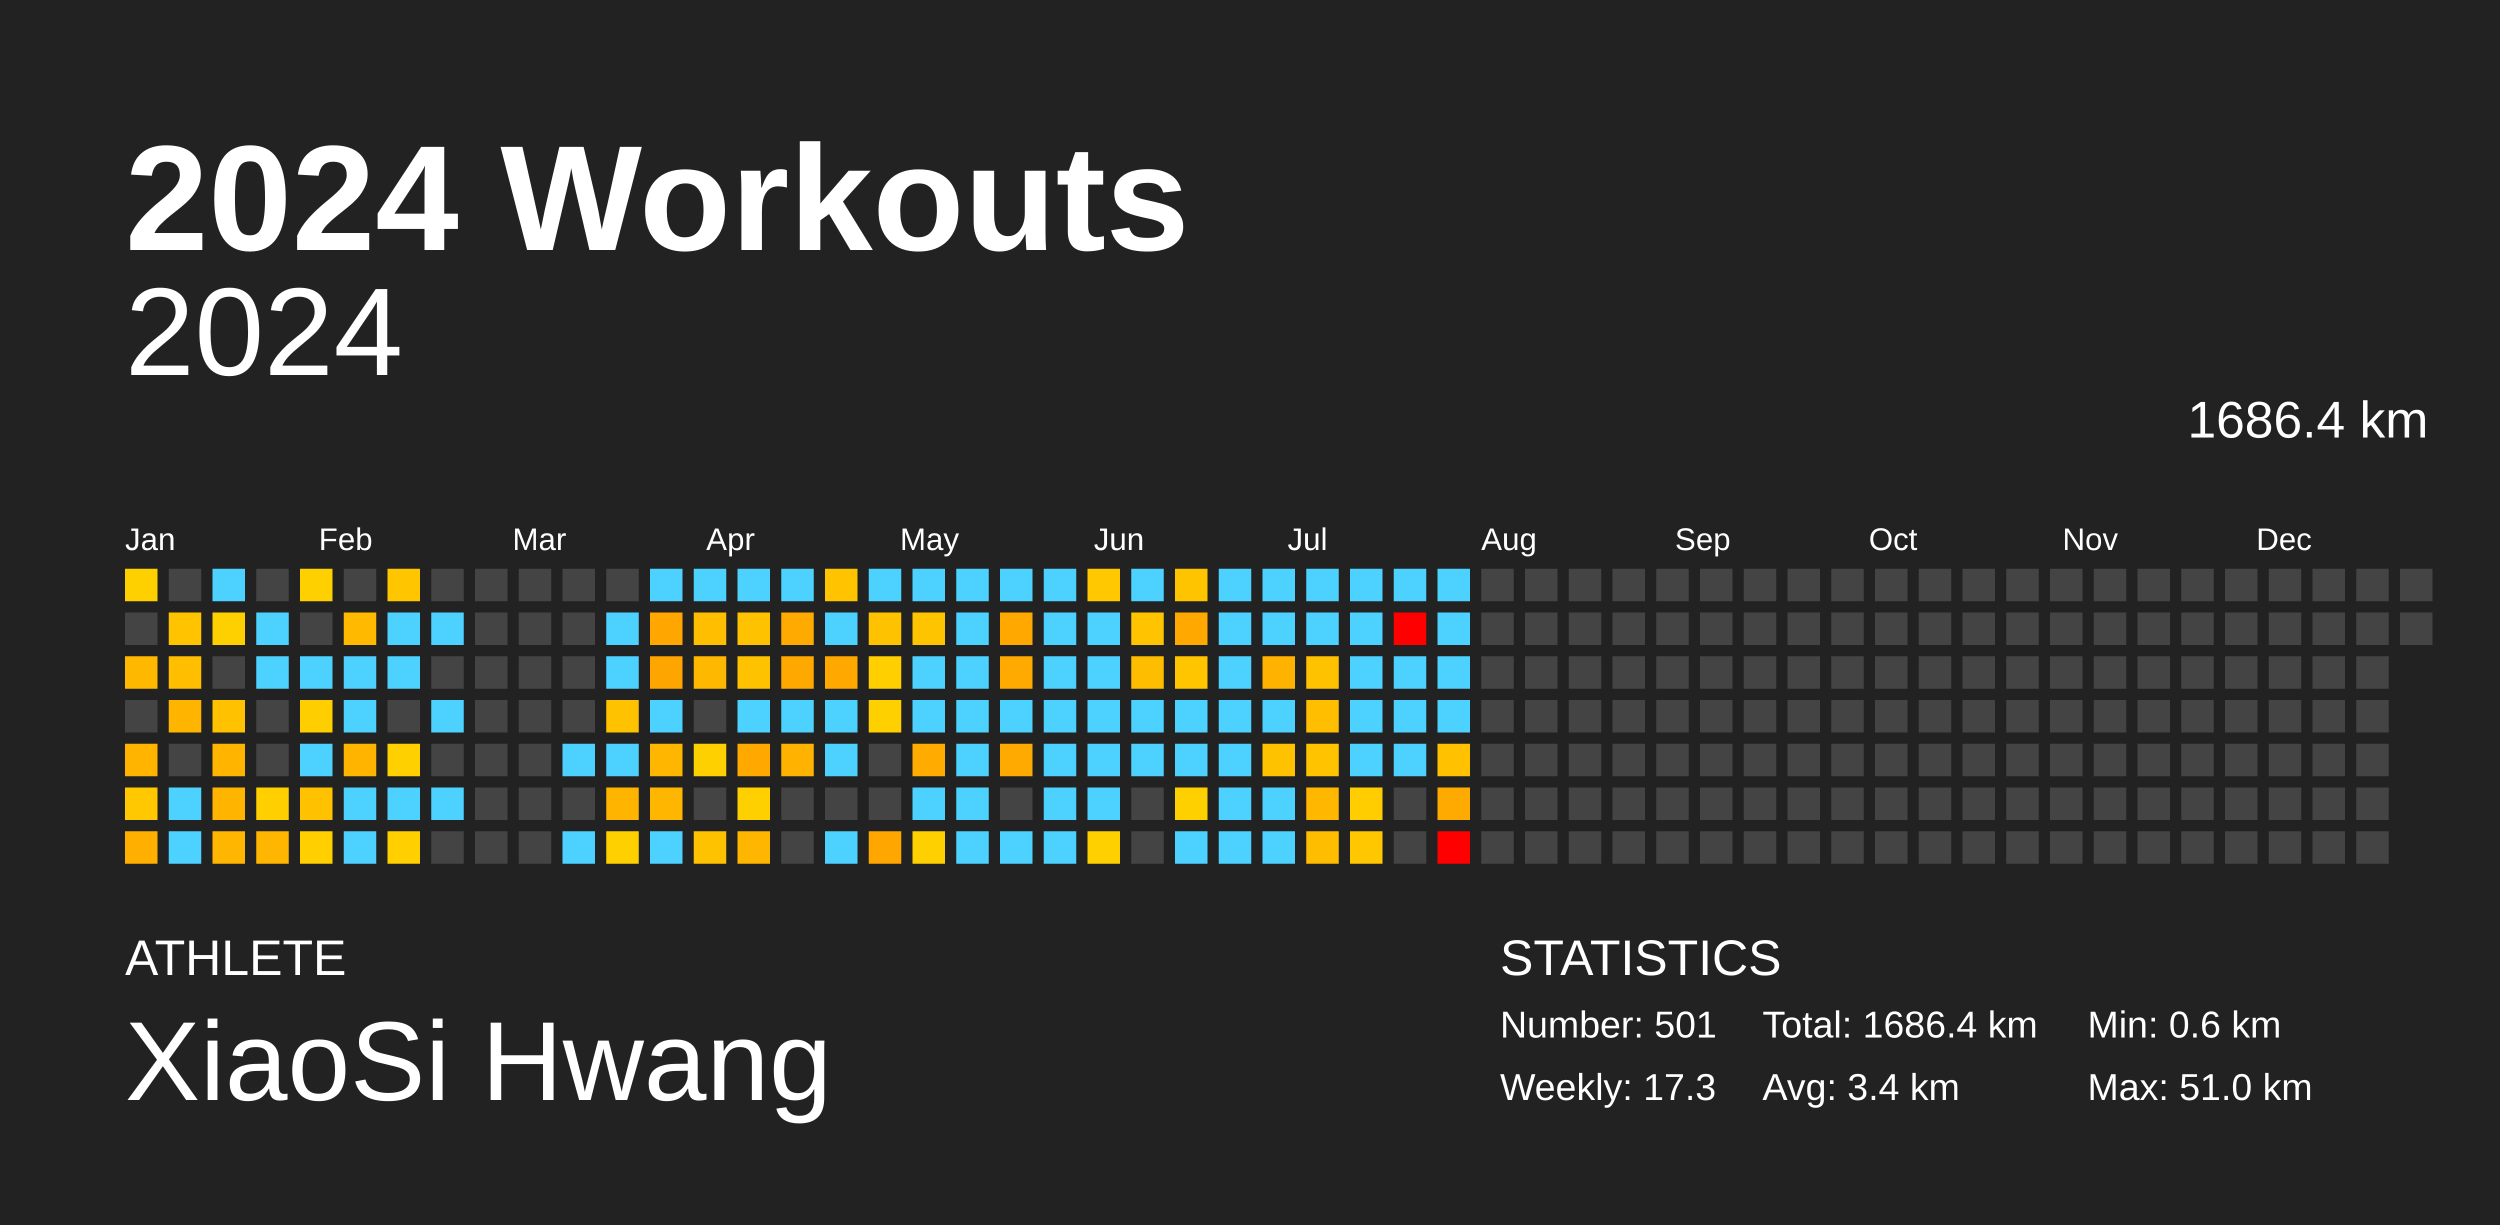
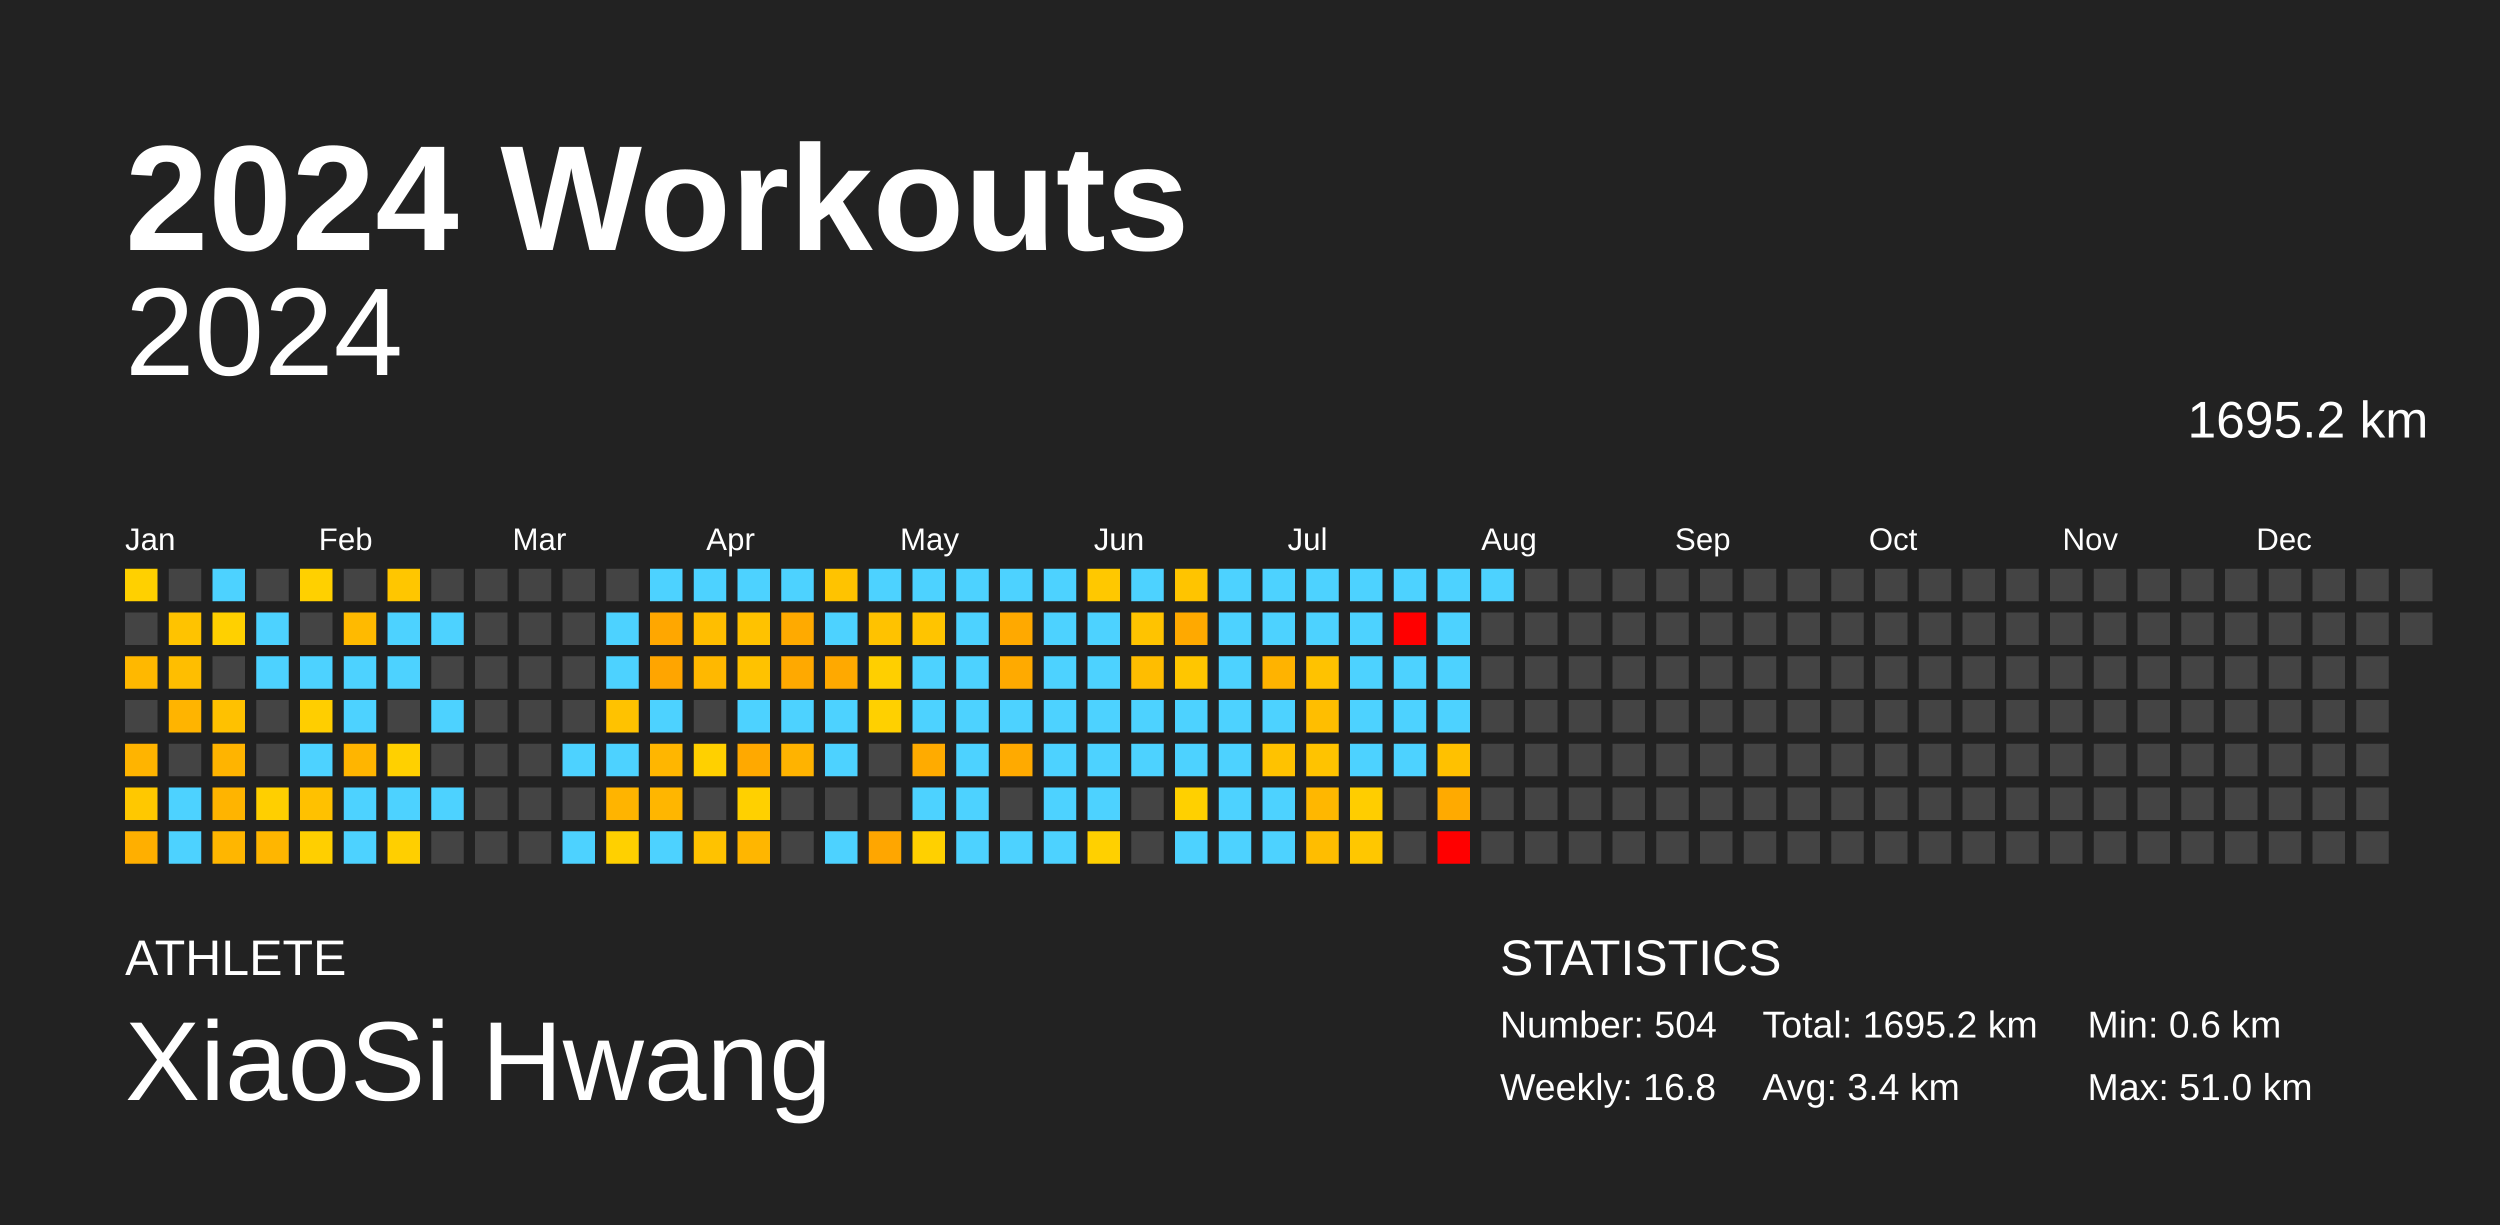
<svg xmlns="http://www.w3.org/2000/svg" baseProfile="full" height="98mm" version="1.1" viewBox="0,0,200,98" width="200mm">
  <defs />
  <rect fill="#222222" height="98" width="200" x="0" y="0" />
  <text fill="#FFFFFF" style="font-size:12px; font-family:Arial; font-weight:bold;" x="10" y="20">2024 Workouts</text>
  <text fill="#FFFFFF" style="font-size:4px; font-family:Arial" x="10" y="78">ATHLETE</text>
  <text fill="#FFFFFF" style="font-size:9px; font-family:Arial" x="10" y="88">XiaoSi Hwang</text>
  <text fill="#FFFFFF" style="font-size:4px; font-family:Arial" x="120" y="78">STATISTICS</text>
-   <text fill="#FFFFFF" style="font-size:3px; font-family:Arial" x="120" y="83">Number: 501</text>
-   <text fill="#FFFFFF" style="font-size:3px; font-family:Arial" x="120" y="88">Weekly: 17.3</text>
-   <text fill="#FFFFFF" style="font-size:3px; font-family:Arial" x="141" y="83">Total: 1686.4 km</text>
+   <text fill="#FFFFFF" style="font-size:3px; font-family:Arial" x="120" y="83">Number: 504</text>
+   <text fill="#FFFFFF" style="font-size:3px; font-family:Arial" x="120" y="88">Weekly: 16.8</text>
+   <text fill="#FFFFFF" style="font-size:3px; font-family:Arial" x="141" y="83">Total: 1695.2 km</text>
  <text fill="#FFFFFF" style="font-size:3px; font-family:Arial" x="141" y="88">Avg: 3.4 km</text>
  <text fill="#FFFFFF" style="font-size:3px; font-family:Arial" x="167" y="83">Min: 0.6 km</text>
  <text fill="#FFFFFF" style="font-size:3px; font-family:Arial" x="167" y="88">Max: 51.0 km</text>
  <text alignment-baseline="hanging" fill="#FFFFFF" style="font-size:10.0px; font-family:Arial;" x="10" y="30">2024</text>
-   <text alignment-baseline="hanging" fill="#FFFFFF" style="font-size:4.125px; font-family:Arial;" x="175" y="35">1686.4 km</text>
+   <text alignment-baseline="hanging" fill="#FFFFFF" style="font-size:4.125px; font-family:Arial;" x="175" y="35">1695.2 km</text>
  <text fill="#FFFFFF" style="font-size:2.5px; font-family:Arial" x="10.0" y="44">Jan</text>
  <text fill="#FFFFFF" style="font-size:2.5px; font-family:Arial" x="25.5" y="44">Feb</text>
  <text fill="#FFFFFF" style="font-size:2.5px; font-family:Arial" x="41.0" y="44">Mar</text>
  <text fill="#FFFFFF" style="font-size:2.5px; font-family:Arial" x="56.5" y="44">Apr</text>
  <text fill="#FFFFFF" style="font-size:2.5px; font-family:Arial" x="72.0" y="44">May</text>
  <text fill="#FFFFFF" style="font-size:2.5px; font-family:Arial" x="87.5" y="44">Jun</text>
  <text fill="#FFFFFF" style="font-size:2.5px; font-family:Arial" x="103.0" y="44">Jul</text>
  <text fill="#FFFFFF" style="font-size:2.5px; font-family:Arial" x="118.5" y="44">Aug</text>
  <text fill="#FFFFFF" style="font-size:2.5px; font-family:Arial" x="134.0" y="44">Sep</text>
  <text fill="#FFFFFF" style="font-size:2.5px; font-family:Arial" x="149.5" y="44">Oct</text>
  <text fill="#FFFFFF" style="font-size:2.5px; font-family:Arial" x="165.0" y="44">Nov</text>
  <text fill="#FFFFFF" style="font-size:2.5px; font-family:Arial" x="180.5" y="44">Dec</text>
  <rect fill="#ffd000" height="2.6" width="2.6" x="10.0" y="45.5" />
  <rect fill="#444444" height="2.6" width="2.6" x="10.0" y="49.0" />
  <rect fill="#ffb800" height="2.6" width="2.6" x="10.0" y="52.5" />
  <rect fill="#444444" height="2.6" width="2.6" x="10.0" y="56.0" />
  <rect fill="#ffb400" height="2.6" width="2.6" x="10.0" y="59.5" />
  <rect fill="#ffc800" height="2.6" width="2.6" x="10.0" y="63.0" />
  <rect fill="#ffaf00" height="2.6" width="2.6" x="10.0" y="66.5" />
  <rect fill="#444444" height="2.6" width="2.6" x="13.5" y="45.5" />
  <rect fill="#ffc300" height="2.6" width="2.6" x="13.5" y="49.0" />
  <rect fill="#ffbe00" height="2.6" width="2.6" x="13.5" y="52.5" />
  <rect fill="#ffb400" height="2.6" width="2.6" x="13.5" y="56.0" />
  <rect fill="#444444" height="2.6" width="2.6" x="13.5" y="59.5" />
  <rect fill="#4dd2ff" height="2.6" width="2.6" x="13.5" y="63.0" />
  <rect fill="#4dd2ff" height="2.6" width="2.6" x="13.5" y="66.5" />
  <rect fill="#4dd2ff" height="2.6" width="2.6" x="17.0" y="45.5" />
  <rect fill="#ffd000" height="2.6" width="2.6" x="17.0" y="49.0" />
  <rect fill="#444444" height="2.6" width="2.6" x="17.0" y="52.5" />
  <rect fill="#ffc100" height="2.6" width="2.6" x="17.0" y="56.0" />
  <rect fill="#ffb400" height="2.6" width="2.6" x="17.0" y="59.5" />
  <rect fill="#ffb400" height="2.6" width="2.6" x="17.0" y="63.0" />
  <rect fill="#ffb600" height="2.6" width="2.6" x="17.0" y="66.5" />
  <rect fill="#444444" height="2.6" width="2.6" x="20.5" y="45.5" />
  <rect fill="#4dd2ff" height="2.6" width="2.6" x="20.5" y="49.0" />
  <rect fill="#4dd2ff" height="2.6" width="2.6" x="20.5" y="52.5" />
  <rect fill="#444444" height="2.6" width="2.6" x="20.5" y="56.0" />
  <rect fill="#444444" height="2.6" width="2.6" x="20.5" y="59.5" />
  <rect fill="#ffcf00" height="2.6" width="2.6" x="20.5" y="63.0" />
  <rect fill="#ffb600" height="2.6" width="2.6" x="20.5" y="66.5" />
  <rect fill="#ffd000" height="2.6" width="2.6" x="24.0" y="45.5" />
  <rect fill="#444444" height="2.6" width="2.6" x="24.0" y="49.0" />
  <rect fill="#4dd2ff" height="2.6" width="2.6" x="24.0" y="52.5" />
  <rect fill="#ffce00" height="2.6" width="2.6" x="24.0" y="56.0" />
  <rect fill="#4dd2ff" height="2.6" width="2.6" x="24.0" y="59.5" />
  <rect fill="#ffc100" height="2.6" width="2.6" x="24.0" y="63.0" />
  <rect fill="#ffcf00" height="2.6" width="2.6" x="24.0" y="66.5" />
  <rect fill="#444444" height="2.6" width="2.6" x="27.5" y="45.5" />
  <rect fill="#ffba00" height="2.6" width="2.6" x="27.5" y="49.0" />
  <rect fill="#4dd2ff" height="2.6" width="2.6" x="27.5" y="52.5" />
  <rect fill="#4dd2ff" height="2.6" width="2.6" x="27.5" y="56.0" />
  <rect fill="#ffb500" height="2.6" width="2.6" x="27.5" y="59.5" />
  <rect fill="#4dd2ff" height="2.6" width="2.6" x="27.5" y="63.0" />
  <rect fill="#4dd2ff" height="2.6" width="2.6" x="27.5" y="66.5" />
  <rect fill="#ffc600" height="2.6" width="2.6" x="31.0" y="45.5" />
  <rect fill="#4dd2ff" height="2.6" width="2.6" x="31.0" y="49.0" />
  <rect fill="#4dd2ff" height="2.6" width="2.6" x="31.0" y="52.5" />
  <rect fill="#444444" height="2.6" width="2.6" x="31.0" y="56.0" />
  <rect fill="#ffd000" height="2.6" width="2.6" x="31.0" y="59.5" />
  <rect fill="#4dd2ff" height="2.6" width="2.6" x="31.0" y="63.0" />
  <rect fill="#ffcf00" height="2.6" width="2.6" x="31.0" y="66.5" />
  <rect fill="#444444" height="2.6" width="2.6" x="34.5" y="45.5" />
  <rect fill="#4dd2ff" height="2.6" width="2.6" x="34.5" y="49.0" />
  <rect fill="#444444" height="2.6" width="2.6" x="34.5" y="52.5" />
  <rect fill="#4dd2ff" height="2.6" width="2.6" x="34.5" y="56.0" />
  <rect fill="#444444" height="2.6" width="2.6" x="34.5" y="59.5" />
  <rect fill="#4dd2ff" height="2.6" width="2.6" x="34.5" y="63.0" />
  <rect fill="#444444" height="2.6" width="2.6" x="34.5" y="66.5" />
  <rect fill="#444444" height="2.6" width="2.6" x="38.0" y="45.5" />
  <rect fill="#444444" height="2.6" width="2.6" x="38.0" y="49.0" />
  <rect fill="#444444" height="2.6" width="2.6" x="38.0" y="52.5" />
  <rect fill="#444444" height="2.6" width="2.6" x="38.0" y="56.0" />
  <rect fill="#444444" height="2.6" width="2.6" x="38.0" y="59.5" />
  <rect fill="#444444" height="2.6" width="2.6" x="38.0" y="63.0" />
  <rect fill="#444444" height="2.6" width="2.6" x="38.0" y="66.5" />
  <rect fill="#444444" height="2.6" width="2.6" x="41.5" y="45.5" />
  <rect fill="#444444" height="2.6" width="2.6" x="41.5" y="49.0" />
  <rect fill="#444444" height="2.6" width="2.6" x="41.5" y="52.5" />
  <rect fill="#444444" height="2.6" width="2.6" x="41.5" y="56.0" />
  <rect fill="#444444" height="2.6" width="2.6" x="41.5" y="59.5" />
  <rect fill="#444444" height="2.6" width="2.6" x="41.5" y="63.0" />
  <rect fill="#444444" height="2.6" width="2.6" x="41.5" y="66.5" />
  <rect fill="#444444" height="2.6" width="2.6" x="45.0" y="45.5" />
  <rect fill="#444444" height="2.6" width="2.6" x="45.0" y="49.0" />
  <rect fill="#444444" height="2.6" width="2.6" x="45.0" y="52.5" />
  <rect fill="#444444" height="2.6" width="2.6" x="45.0" y="56.0" />
  <rect fill="#4dd2ff" height="2.6" width="2.6" x="45.0" y="59.5" />
  <rect fill="#444444" height="2.6" width="2.6" x="45.0" y="63.0" />
  <rect fill="#4dd2ff" height="2.6" width="2.6" x="45.0" y="66.5" />
  <rect fill="#444444" height="2.6" width="2.6" x="48.5" y="45.5" />
  <rect fill="#4dd2ff" height="2.6" width="2.6" x="48.5" y="49.0" />
  <rect fill="#4dd2ff" height="2.6" width="2.6" x="48.5" y="52.5" />
  <rect fill="#ffc200" height="2.6" width="2.6" x="48.5" y="56.0" />
  <rect fill="#4dd2ff" height="2.6" width="2.6" x="48.5" y="59.5" />
  <rect fill="#ffb400" height="2.6" width="2.6" x="48.5" y="63.0" />
  <rect fill="#ffd000" height="2.6" width="2.6" x="48.5" y="66.5" />
  <rect fill="#4dd2ff" height="2.6" width="2.6" x="52.0" y="45.5" />
  <rect fill="#ffa700" height="2.6" width="2.6" x="52.0" y="49.0" />
  <rect fill="#ffa500" height="2.6" width="2.6" x="52.0" y="52.5" />
  <rect fill="#4dd2ff" height="2.6" width="2.6" x="52.0" y="56.0" />
  <rect fill="#ffb600" height="2.6" width="2.6" x="52.0" y="59.5" />
  <rect fill="#ffb600" height="2.6" width="2.6" x="52.0" y="63.0" />
  <rect fill="#4dd2ff" height="2.6" width="2.6" x="52.0" y="66.5" />
  <rect fill="#4dd2ff" height="2.6" width="2.6" x="55.5" y="45.5" />
  <rect fill="#ffbe00" height="2.6" width="2.6" x="55.5" y="49.0" />
  <rect fill="#ffb800" height="2.6" width="2.6" x="55.5" y="52.5" />
  <rect fill="#444444" height="2.6" width="2.6" x="55.5" y="56.0" />
  <rect fill="#ffd000" height="2.6" width="2.6" x="55.5" y="59.5" />
  <rect fill="#444444" height="2.6" width="2.6" x="55.5" y="63.0" />
  <rect fill="#ffc200" height="2.6" width="2.6" x="55.5" y="66.5" />
  <rect fill="#4dd2ff" height="2.6" width="2.6" x="59.0" y="45.5" />
  <rect fill="#ffc200" height="2.6" width="2.6" x="59.0" y="49.0" />
  <rect fill="#ffc200" height="2.6" width="2.6" x="59.0" y="52.5" />
  <rect fill="#4dd2ff" height="2.6" width="2.6" x="59.0" y="56.0" />
  <rect fill="#ffa900" height="2.6" width="2.6" x="59.0" y="59.5" />
  <rect fill="#ffd000" height="2.6" width="2.6" x="59.0" y="63.0" />
  <rect fill="#ffb600" height="2.6" width="2.6" x="59.0" y="66.5" />
  <rect fill="#4dd2ff" height="2.6" width="2.6" x="62.5" y="45.5" />
  <rect fill="#ffaa00" height="2.6" width="2.6" x="62.5" y="49.0" />
  <rect fill="#ffa900" height="2.6" width="2.6" x="62.5" y="52.5" />
  <rect fill="#4dd2ff" height="2.6" width="2.6" x="62.5" y="56.0" />
  <rect fill="#ffb300" height="2.6" width="2.6" x="62.5" y="59.5" />
  <rect fill="#444444" height="2.6" width="2.6" x="62.5" y="63.0" />
  <rect fill="#444444" height="2.6" width="2.6" x="62.5" y="66.5" />
  <rect fill="#ffc300" height="2.6" width="2.6" x="66.0" y="45.5" />
  <rect fill="#4dd2ff" height="2.6" width="2.6" x="66.0" y="49.0" />
  <rect fill="#ffa900" height="2.6" width="2.6" x="66.0" y="52.5" />
  <rect fill="#4dd2ff" height="2.6" width="2.6" x="66.0" y="56.0" />
  <rect fill="#4dd2ff" height="2.6" width="2.6" x="66.0" y="59.5" />
  <rect fill="#444444" height="2.6" width="2.6" x="66.0" y="63.0" />
  <rect fill="#4dd2ff" height="2.6" width="2.6" x="66.0" y="66.5" />
  <rect fill="#4dd2ff" height="2.6" width="2.6" x="69.5" y="45.5" />
  <rect fill="#ffc200" height="2.6" width="2.6" x="69.5" y="49.0" />
  <rect fill="#ffcf00" height="2.6" width="2.6" x="69.5" y="52.5" />
  <rect fill="#ffd000" height="2.6" width="2.6" x="69.5" y="56.0" />
  <rect fill="#444444" height="2.6" width="2.6" x="69.5" y="59.5" />
  <rect fill="#444444" height="2.6" width="2.6" x="69.5" y="63.0" />
  <rect fill="#ffa600" height="2.6" width="2.6" x="69.5" y="66.5" />
  <rect fill="#4dd2ff" height="2.6" width="2.6" x="73.0" y="45.5" />
  <rect fill="#ffc400" height="2.6" width="2.6" x="73.0" y="49.0" />
  <rect fill="#4dd2ff" height="2.6" width="2.6" x="73.0" y="52.5" />
  <rect fill="#4dd2ff" height="2.6" width="2.6" x="73.0" y="56.0" />
  <rect fill="#ffab00" height="2.6" width="2.6" x="73.0" y="59.5" />
  <rect fill="#4dd2ff" height="2.6" width="2.6" x="73.0" y="63.0" />
  <rect fill="#ffd000" height="2.6" width="2.6" x="73.0" y="66.5" />
  <rect fill="#4dd2ff" height="2.6" width="2.6" x="76.5" y="45.5" />
  <rect fill="#4dd2ff" height="2.6" width="2.6" x="76.5" y="49.0" />
  <rect fill="#4dd2ff" height="2.6" width="2.6" x="76.5" y="52.5" />
  <rect fill="#4dd2ff" height="2.6" width="2.6" x="76.5" y="56.0" />
  <rect fill="#4dd2ff" height="2.6" width="2.6" x="76.5" y="59.5" />
  <rect fill="#4dd2ff" height="2.6" width="2.6" x="76.5" y="63.0" />
  <rect fill="#4dd2ff" height="2.6" width="2.6" x="76.5" y="66.5" />
  <rect fill="#4dd2ff" height="2.6" width="2.6" x="80.0" y="45.5" />
  <rect fill="#ffa900" height="2.6" width="2.6" x="80.0" y="49.0" />
  <rect fill="#ffaa00" height="2.6" width="2.6" x="80.0" y="52.5" />
  <rect fill="#4dd2ff" height="2.6" width="2.6" x="80.0" y="56.0" />
  <rect fill="#ffaa00" height="2.6" width="2.6" x="80.0" y="59.5" />
  <rect fill="#444444" height="2.6" width="2.6" x="80.0" y="63.0" />
  <rect fill="#4dd2ff" height="2.6" width="2.6" x="80.0" y="66.5" />
  <rect fill="#4dd2ff" height="2.6" width="2.6" x="83.5" y="45.5" />
  <rect fill="#4dd2ff" height="2.6" width="2.6" x="83.5" y="49.0" />
  <rect fill="#4dd2ff" height="2.6" width="2.6" x="83.5" y="52.5" />
  <rect fill="#4dd2ff" height="2.6" width="2.6" x="83.5" y="56.0" />
  <rect fill="#4dd2ff" height="2.6" width="2.6" x="83.5" y="59.5" />
  <rect fill="#4dd2ff" height="2.6" width="2.6" x="83.5" y="63.0" />
  <rect fill="#4dd2ff" height="2.6" width="2.6" x="83.5" y="66.5" />
  <rect fill="#ffc800" height="2.6" width="2.6" x="87.0" y="45.5" />
  <rect fill="#4dd2ff" height="2.6" width="2.6" x="87.0" y="49.0" />
  <rect fill="#4dd2ff" height="2.6" width="2.6" x="87.0" y="52.5" />
  <rect fill="#4dd2ff" height="2.6" width="2.6" x="87.0" y="56.0" />
  <rect fill="#4dd2ff" height="2.6" width="2.6" x="87.0" y="59.5" />
  <rect fill="#4dd2ff" height="2.6" width="2.6" x="87.0" y="63.0" />
  <rect fill="#ffd000" height="2.6" width="2.6" x="87.0" y="66.5" />
  <rect fill="#4dd2ff" height="2.6" width="2.6" x="90.5" y="45.5" />
  <rect fill="#ffc300" height="2.6" width="2.6" x="90.5" y="49.0" />
  <rect fill="#ffbd00" height="2.6" width="2.6" x="90.5" y="52.5" />
  <rect fill="#4dd2ff" height="2.6" width="2.6" x="90.5" y="56.0" />
  <rect fill="#4dd2ff" height="2.6" width="2.6" x="90.5" y="59.5" />
  <rect fill="#444444" height="2.6" width="2.6" x="90.5" y="63.0" />
  <rect fill="#444444" height="2.6" width="2.6" x="90.5" y="66.5" />
  <rect fill="#ffc400" height="2.6" width="2.6" x="94.0" y="45.5" />
  <rect fill="#ffa900" height="2.6" width="2.6" x="94.0" y="49.0" />
  <rect fill="#ffc600" height="2.6" width="2.6" x="94.0" y="52.5" />
  <rect fill="#4dd2ff" height="2.6" width="2.6" x="94.0" y="56.0" />
  <rect fill="#4dd2ff" height="2.6" width="2.6" x="94.0" y="59.5" />
  <rect fill="#ffd000" height="2.6" width="2.6" x="94.0" y="63.0" />
  <rect fill="#4dd2ff" height="2.6" width="2.6" x="94.0" y="66.5" />
  <rect fill="#4dd2ff" height="2.6" width="2.6" x="97.5" y="45.5" />
  <rect fill="#4dd2ff" height="2.6" width="2.6" x="97.5" y="49.0" />
  <rect fill="#4dd2ff" height="2.6" width="2.6" x="97.5" y="52.5" />
  <rect fill="#4dd2ff" height="2.6" width="2.6" x="97.5" y="56.0" />
  <rect fill="#4dd2ff" height="2.6" width="2.6" x="97.5" y="59.5" />
  <rect fill="#4dd2ff" height="2.6" width="2.6" x="97.5" y="63.0" />
  <rect fill="#4dd2ff" height="2.6" width="2.6" x="97.5" y="66.5" />
  <rect fill="#4dd2ff" height="2.6" width="2.6" x="101.0" y="45.5" />
  <rect fill="#4dd2ff" height="2.6" width="2.6" x="101.0" y="49.0" />
  <rect fill="#ffb300" height="2.6" width="2.6" x="101.0" y="52.5" />
  <rect fill="#4dd2ff" height="2.6" width="2.6" x="101.0" y="56.0" />
  <rect fill="#ffc200" height="2.6" width="2.6" x="101.0" y="59.5" />
  <rect fill="#4dd2ff" height="2.6" width="2.6" x="101.0" y="63.0" />
  <rect fill="#4dd2ff" height="2.6" width="2.6" x="101.0" y="66.5" />
  <rect fill="#4dd2ff" height="2.6" width="2.6" x="104.5" y="45.5" />
  <rect fill="#4dd2ff" height="2.6" width="2.6" x="104.5" y="49.0" />
  <rect fill="#ffc200" height="2.6" width="2.6" x="104.5" y="52.5" />
  <rect fill="#ffbe00" height="2.6" width="2.6" x="104.5" y="56.0" />
  <rect fill="#ffc300" height="2.6" width="2.6" x="104.5" y="59.5" />
  <rect fill="#ffb700" height="2.6" width="2.6" x="104.5" y="63.0" />
  <rect fill="#ffbd00" height="2.6" width="2.6" x="104.5" y="66.5" />
  <rect fill="#4dd2ff" height="2.6" width="2.6" x="108.0" y="45.5" />
  <rect fill="#4dd2ff" height="2.6" width="2.6" x="108.0" y="49.0" />
  <rect fill="#4dd2ff" height="2.6" width="2.6" x="108.0" y="52.5" />
  <rect fill="#4dd2ff" height="2.6" width="2.6" x="108.0" y="56.0" />
  <rect fill="#4dd2ff" height="2.6" width="2.6" x="108.0" y="59.5" />
  <rect fill="#ffcd00" height="2.6" width="2.6" x="108.0" y="63.0" />
  <rect fill="#ffc700" height="2.6" width="2.6" x="108.0" y="66.5" />
  <rect fill="#4dd2ff" height="2.6" width="2.6" x="111.5" y="45.5" />
  <rect fill="red" height="2.6" width="2.6" x="111.5" y="49.0" />
  <rect fill="#4dd2ff" height="2.6" width="2.6" x="111.5" y="52.5" />
  <rect fill="#4dd2ff" height="2.6" width="2.6" x="111.5" y="56.0" />
  <rect fill="#4dd2ff" height="2.6" width="2.6" x="111.5" y="59.5" />
  <rect fill="#444444" height="2.6" width="2.6" x="111.5" y="63.0" />
  <rect fill="#444444" height="2.6" width="2.6" x="111.5" y="66.5" />
  <rect fill="#4dd2ff" height="2.6" width="2.6" x="115.0" y="45.5" />
  <rect fill="#4dd2ff" height="2.6" width="2.6" x="115.0" y="49.0" />
  <rect fill="#4dd2ff" height="2.6" width="2.6" x="115.0" y="52.5" />
  <rect fill="#4dd2ff" height="2.6" width="2.6" x="115.0" y="56.0" />
  <rect fill="#ffc100" height="2.6" width="2.6" x="115.0" y="59.5" />
  <rect fill="#ffaa00" height="2.6" width="2.6" x="115.0" y="63.0" />
  <rect fill="red" height="2.6" width="2.6" x="115.0" y="66.5" />
-   <rect fill="#444444" height="2.6" width="2.6" x="118.5" y="45.5" />
+   <rect fill="#4dd2ff" height="2.6" width="2.6" x="118.5" y="45.5" />
  <rect fill="#444444" height="2.6" width="2.6" x="118.5" y="49.0" />
  <rect fill="#444444" height="2.6" width="2.6" x="118.5" y="52.5" />
  <rect fill="#444444" height="2.6" width="2.6" x="118.5" y="56.0" />
  <rect fill="#444444" height="2.6" width="2.6" x="118.5" y="59.5" />
  <rect fill="#444444" height="2.6" width="2.6" x="118.5" y="63.0" />
  <rect fill="#444444" height="2.6" width="2.6" x="118.5" y="66.5" />
  <rect fill="#444444" height="2.6" width="2.6" x="122.0" y="45.5" />
  <rect fill="#444444" height="2.6" width="2.6" x="122.0" y="49.0" />
  <rect fill="#444444" height="2.6" width="2.6" x="122.0" y="52.5" />
  <rect fill="#444444" height="2.6" width="2.6" x="122.0" y="56.0" />
  <rect fill="#444444" height="2.6" width="2.6" x="122.0" y="59.5" />
  <rect fill="#444444" height="2.6" width="2.6" x="122.0" y="63.0" />
  <rect fill="#444444" height="2.6" width="2.6" x="122.0" y="66.5" />
  <rect fill="#444444" height="2.6" width="2.6" x="125.5" y="45.5" />
  <rect fill="#444444" height="2.6" width="2.6" x="125.5" y="49.0" />
  <rect fill="#444444" height="2.6" width="2.6" x="125.5" y="52.5" />
  <rect fill="#444444" height="2.6" width="2.6" x="125.5" y="56.0" />
  <rect fill="#444444" height="2.6" width="2.6" x="125.5" y="59.5" />
  <rect fill="#444444" height="2.6" width="2.6" x="125.5" y="63.0" />
  <rect fill="#444444" height="2.6" width="2.6" x="125.5" y="66.5" />
  <rect fill="#444444" height="2.6" width="2.6" x="129.0" y="45.5" />
  <rect fill="#444444" height="2.6" width="2.6" x="129.0" y="49.0" />
  <rect fill="#444444" height="2.6" width="2.6" x="129.0" y="52.5" />
  <rect fill="#444444" height="2.6" width="2.6" x="129.0" y="56.0" />
  <rect fill="#444444" height="2.6" width="2.6" x="129.0" y="59.5" />
  <rect fill="#444444" height="2.6" width="2.6" x="129.0" y="63.0" />
  <rect fill="#444444" height="2.6" width="2.6" x="129.0" y="66.5" />
  <rect fill="#444444" height="2.6" width="2.6" x="132.5" y="45.5" />
  <rect fill="#444444" height="2.6" width="2.6" x="132.5" y="49.0" />
  <rect fill="#444444" height="2.6" width="2.6" x="132.5" y="52.5" />
  <rect fill="#444444" height="2.6" width="2.6" x="132.5" y="56.0" />
  <rect fill="#444444" height="2.6" width="2.6" x="132.5" y="59.5" />
  <rect fill="#444444" height="2.6" width="2.6" x="132.5" y="63.0" />
  <rect fill="#444444" height="2.6" width="2.6" x="132.5" y="66.5" />
  <rect fill="#444444" height="2.6" width="2.6" x="136.0" y="45.5" />
  <rect fill="#444444" height="2.6" width="2.6" x="136.0" y="49.0" />
  <rect fill="#444444" height="2.6" width="2.6" x="136.0" y="52.5" />
  <rect fill="#444444" height="2.6" width="2.6" x="136.0" y="56.0" />
  <rect fill="#444444" height="2.6" width="2.6" x="136.0" y="59.5" />
  <rect fill="#444444" height="2.6" width="2.6" x="136.0" y="63.0" />
  <rect fill="#444444" height="2.6" width="2.6" x="136.0" y="66.5" />
  <rect fill="#444444" height="2.6" width="2.6" x="139.5" y="45.5" />
  <rect fill="#444444" height="2.6" width="2.6" x="139.5" y="49.0" />
  <rect fill="#444444" height="2.6" width="2.6" x="139.5" y="52.5" />
  <rect fill="#444444" height="2.6" width="2.6" x="139.5" y="56.0" />
  <rect fill="#444444" height="2.6" width="2.6" x="139.5" y="59.5" />
  <rect fill="#444444" height="2.6" width="2.6" x="139.5" y="63.0" />
  <rect fill="#444444" height="2.6" width="2.6" x="139.5" y="66.5" />
  <rect fill="#444444" height="2.6" width="2.6" x="143.0" y="45.5" />
  <rect fill="#444444" height="2.6" width="2.6" x="143.0" y="49.0" />
  <rect fill="#444444" height="2.6" width="2.6" x="143.0" y="52.5" />
  <rect fill="#444444" height="2.6" width="2.6" x="143.0" y="56.0" />
  <rect fill="#444444" height="2.6" width="2.6" x="143.0" y="59.5" />
  <rect fill="#444444" height="2.6" width="2.6" x="143.0" y="63.0" />
  <rect fill="#444444" height="2.6" width="2.6" x="143.0" y="66.5" />
  <rect fill="#444444" height="2.6" width="2.6" x="146.5" y="45.5" />
  <rect fill="#444444" height="2.6" width="2.6" x="146.5" y="49.0" />
  <rect fill="#444444" height="2.6" width="2.6" x="146.5" y="52.5" />
  <rect fill="#444444" height="2.6" width="2.6" x="146.5" y="56.0" />
  <rect fill="#444444" height="2.6" width="2.6" x="146.5" y="59.5" />
  <rect fill="#444444" height="2.6" width="2.6" x="146.5" y="63.0" />
  <rect fill="#444444" height="2.6" width="2.6" x="146.5" y="66.5" />
  <rect fill="#444444" height="2.6" width="2.6" x="150.0" y="45.5" />
  <rect fill="#444444" height="2.6" width="2.6" x="150.0" y="49.0" />
  <rect fill="#444444" height="2.6" width="2.6" x="150.0" y="52.5" />
  <rect fill="#444444" height="2.6" width="2.6" x="150.0" y="56.0" />
  <rect fill="#444444" height="2.6" width="2.6" x="150.0" y="59.5" />
  <rect fill="#444444" height="2.6" width="2.6" x="150.0" y="63.0" />
  <rect fill="#444444" height="2.6" width="2.6" x="150.0" y="66.5" />
  <rect fill="#444444" height="2.6" width="2.6" x="153.5" y="45.5" />
  <rect fill="#444444" height="2.6" width="2.6" x="153.5" y="49.0" />
  <rect fill="#444444" height="2.6" width="2.6" x="153.5" y="52.5" />
  <rect fill="#444444" height="2.6" width="2.6" x="153.5" y="56.0" />
  <rect fill="#444444" height="2.6" width="2.6" x="153.5" y="59.5" />
  <rect fill="#444444" height="2.6" width="2.6" x="153.5" y="63.0" />
  <rect fill="#444444" height="2.6" width="2.6" x="153.5" y="66.5" />
  <rect fill="#444444" height="2.6" width="2.6" x="157.0" y="45.5" />
  <rect fill="#444444" height="2.6" width="2.6" x="157.0" y="49.0" />
  <rect fill="#444444" height="2.6" width="2.6" x="157.0" y="52.5" />
  <rect fill="#444444" height="2.6" width="2.6" x="157.0" y="56.0" />
  <rect fill="#444444" height="2.6" width="2.6" x="157.0" y="59.5" />
  <rect fill="#444444" height="2.6" width="2.6" x="157.0" y="63.0" />
  <rect fill="#444444" height="2.6" width="2.6" x="157.0" y="66.5" />
  <rect fill="#444444" height="2.6" width="2.6" x="160.5" y="45.5" />
  <rect fill="#444444" height="2.6" width="2.6" x="160.5" y="49.0" />
  <rect fill="#444444" height="2.6" width="2.6" x="160.5" y="52.5" />
  <rect fill="#444444" height="2.6" width="2.6" x="160.5" y="56.0" />
  <rect fill="#444444" height="2.6" width="2.6" x="160.5" y="59.5" />
  <rect fill="#444444" height="2.6" width="2.6" x="160.5" y="63.0" />
  <rect fill="#444444" height="2.6" width="2.6" x="160.5" y="66.5" />
  <rect fill="#444444" height="2.6" width="2.6" x="164.0" y="45.5" />
  <rect fill="#444444" height="2.6" width="2.6" x="164.0" y="49.0" />
  <rect fill="#444444" height="2.6" width="2.6" x="164.0" y="52.5" />
  <rect fill="#444444" height="2.6" width="2.6" x="164.0" y="56.0" />
  <rect fill="#444444" height="2.6" width="2.6" x="164.0" y="59.5" />
  <rect fill="#444444" height="2.6" width="2.6" x="164.0" y="63.0" />
  <rect fill="#444444" height="2.6" width="2.6" x="164.0" y="66.5" />
  <rect fill="#444444" height="2.6" width="2.6" x="167.5" y="45.5" />
  <rect fill="#444444" height="2.6" width="2.6" x="167.5" y="49.0" />
  <rect fill="#444444" height="2.6" width="2.6" x="167.5" y="52.5" />
  <rect fill="#444444" height="2.6" width="2.6" x="167.5" y="56.0" />
  <rect fill="#444444" height="2.6" width="2.6" x="167.5" y="59.5" />
  <rect fill="#444444" height="2.6" width="2.6" x="167.5" y="63.0" />
  <rect fill="#444444" height="2.6" width="2.6" x="167.5" y="66.5" />
  <rect fill="#444444" height="2.6" width="2.6" x="171.0" y="45.5" />
  <rect fill="#444444" height="2.6" width="2.6" x="171.0" y="49.0" />
  <rect fill="#444444" height="2.6" width="2.6" x="171.0" y="52.5" />
  <rect fill="#444444" height="2.6" width="2.6" x="171.0" y="56.0" />
  <rect fill="#444444" height="2.6" width="2.6" x="171.0" y="59.5" />
  <rect fill="#444444" height="2.6" width="2.6" x="171.0" y="63.0" />
  <rect fill="#444444" height="2.6" width="2.6" x="171.0" y="66.5" />
  <rect fill="#444444" height="2.6" width="2.6" x="174.5" y="45.5" />
  <rect fill="#444444" height="2.6" width="2.6" x="174.5" y="49.0" />
  <rect fill="#444444" height="2.6" width="2.6" x="174.5" y="52.5" />
  <rect fill="#444444" height="2.6" width="2.6" x="174.5" y="56.0" />
  <rect fill="#444444" height="2.6" width="2.6" x="174.5" y="59.5" />
  <rect fill="#444444" height="2.6" width="2.6" x="174.5" y="63.0" />
  <rect fill="#444444" height="2.6" width="2.6" x="174.5" y="66.5" />
  <rect fill="#444444" height="2.6" width="2.6" x="178.0" y="45.5" />
  <rect fill="#444444" height="2.6" width="2.6" x="178.0" y="49.0" />
  <rect fill="#444444" height="2.6" width="2.6" x="178.0" y="52.5" />
  <rect fill="#444444" height="2.6" width="2.6" x="178.0" y="56.0" />
  <rect fill="#444444" height="2.6" width="2.6" x="178.0" y="59.5" />
  <rect fill="#444444" height="2.6" width="2.6" x="178.0" y="63.0" />
  <rect fill="#444444" height="2.6" width="2.6" x="178.0" y="66.5" />
  <rect fill="#444444" height="2.6" width="2.6" x="181.5" y="45.5" />
  <rect fill="#444444" height="2.6" width="2.6" x="181.5" y="49.0" />
  <rect fill="#444444" height="2.6" width="2.6" x="181.5" y="52.5" />
  <rect fill="#444444" height="2.6" width="2.6" x="181.5" y="56.0" />
  <rect fill="#444444" height="2.6" width="2.6" x="181.5" y="59.5" />
  <rect fill="#444444" height="2.6" width="2.6" x="181.5" y="63.0" />
  <rect fill="#444444" height="2.6" width="2.6" x="181.5" y="66.5" />
  <rect fill="#444444" height="2.6" width="2.6" x="185.0" y="45.5" />
  <rect fill="#444444" height="2.6" width="2.6" x="185.0" y="49.0" />
  <rect fill="#444444" height="2.6" width="2.6" x="185.0" y="52.5" />
  <rect fill="#444444" height="2.6" width="2.6" x="185.0" y="56.0" />
  <rect fill="#444444" height="2.6" width="2.6" x="185.0" y="59.5" />
  <rect fill="#444444" height="2.6" width="2.6" x="185.0" y="63.0" />
  <rect fill="#444444" height="2.6" width="2.6" x="185.0" y="66.5" />
  <rect fill="#444444" height="2.6" width="2.6" x="188.5" y="45.5" />
  <rect fill="#444444" height="2.6" width="2.6" x="188.5" y="49.0" />
  <rect fill="#444444" height="2.6" width="2.6" x="188.5" y="52.5" />
  <rect fill="#444444" height="2.6" width="2.6" x="188.5" y="56.0" />
  <rect fill="#444444" height="2.6" width="2.6" x="188.5" y="59.5" />
  <rect fill="#444444" height="2.6" width="2.6" x="188.5" y="63.0" />
  <rect fill="#444444" height="2.6" width="2.6" x="188.5" y="66.5" />
  <rect fill="#444444" height="2.6" width="2.6" x="192.0" y="45.5" />
  <rect fill="#444444" height="2.6" width="2.6" x="192.0" y="49.0" />
</svg>
